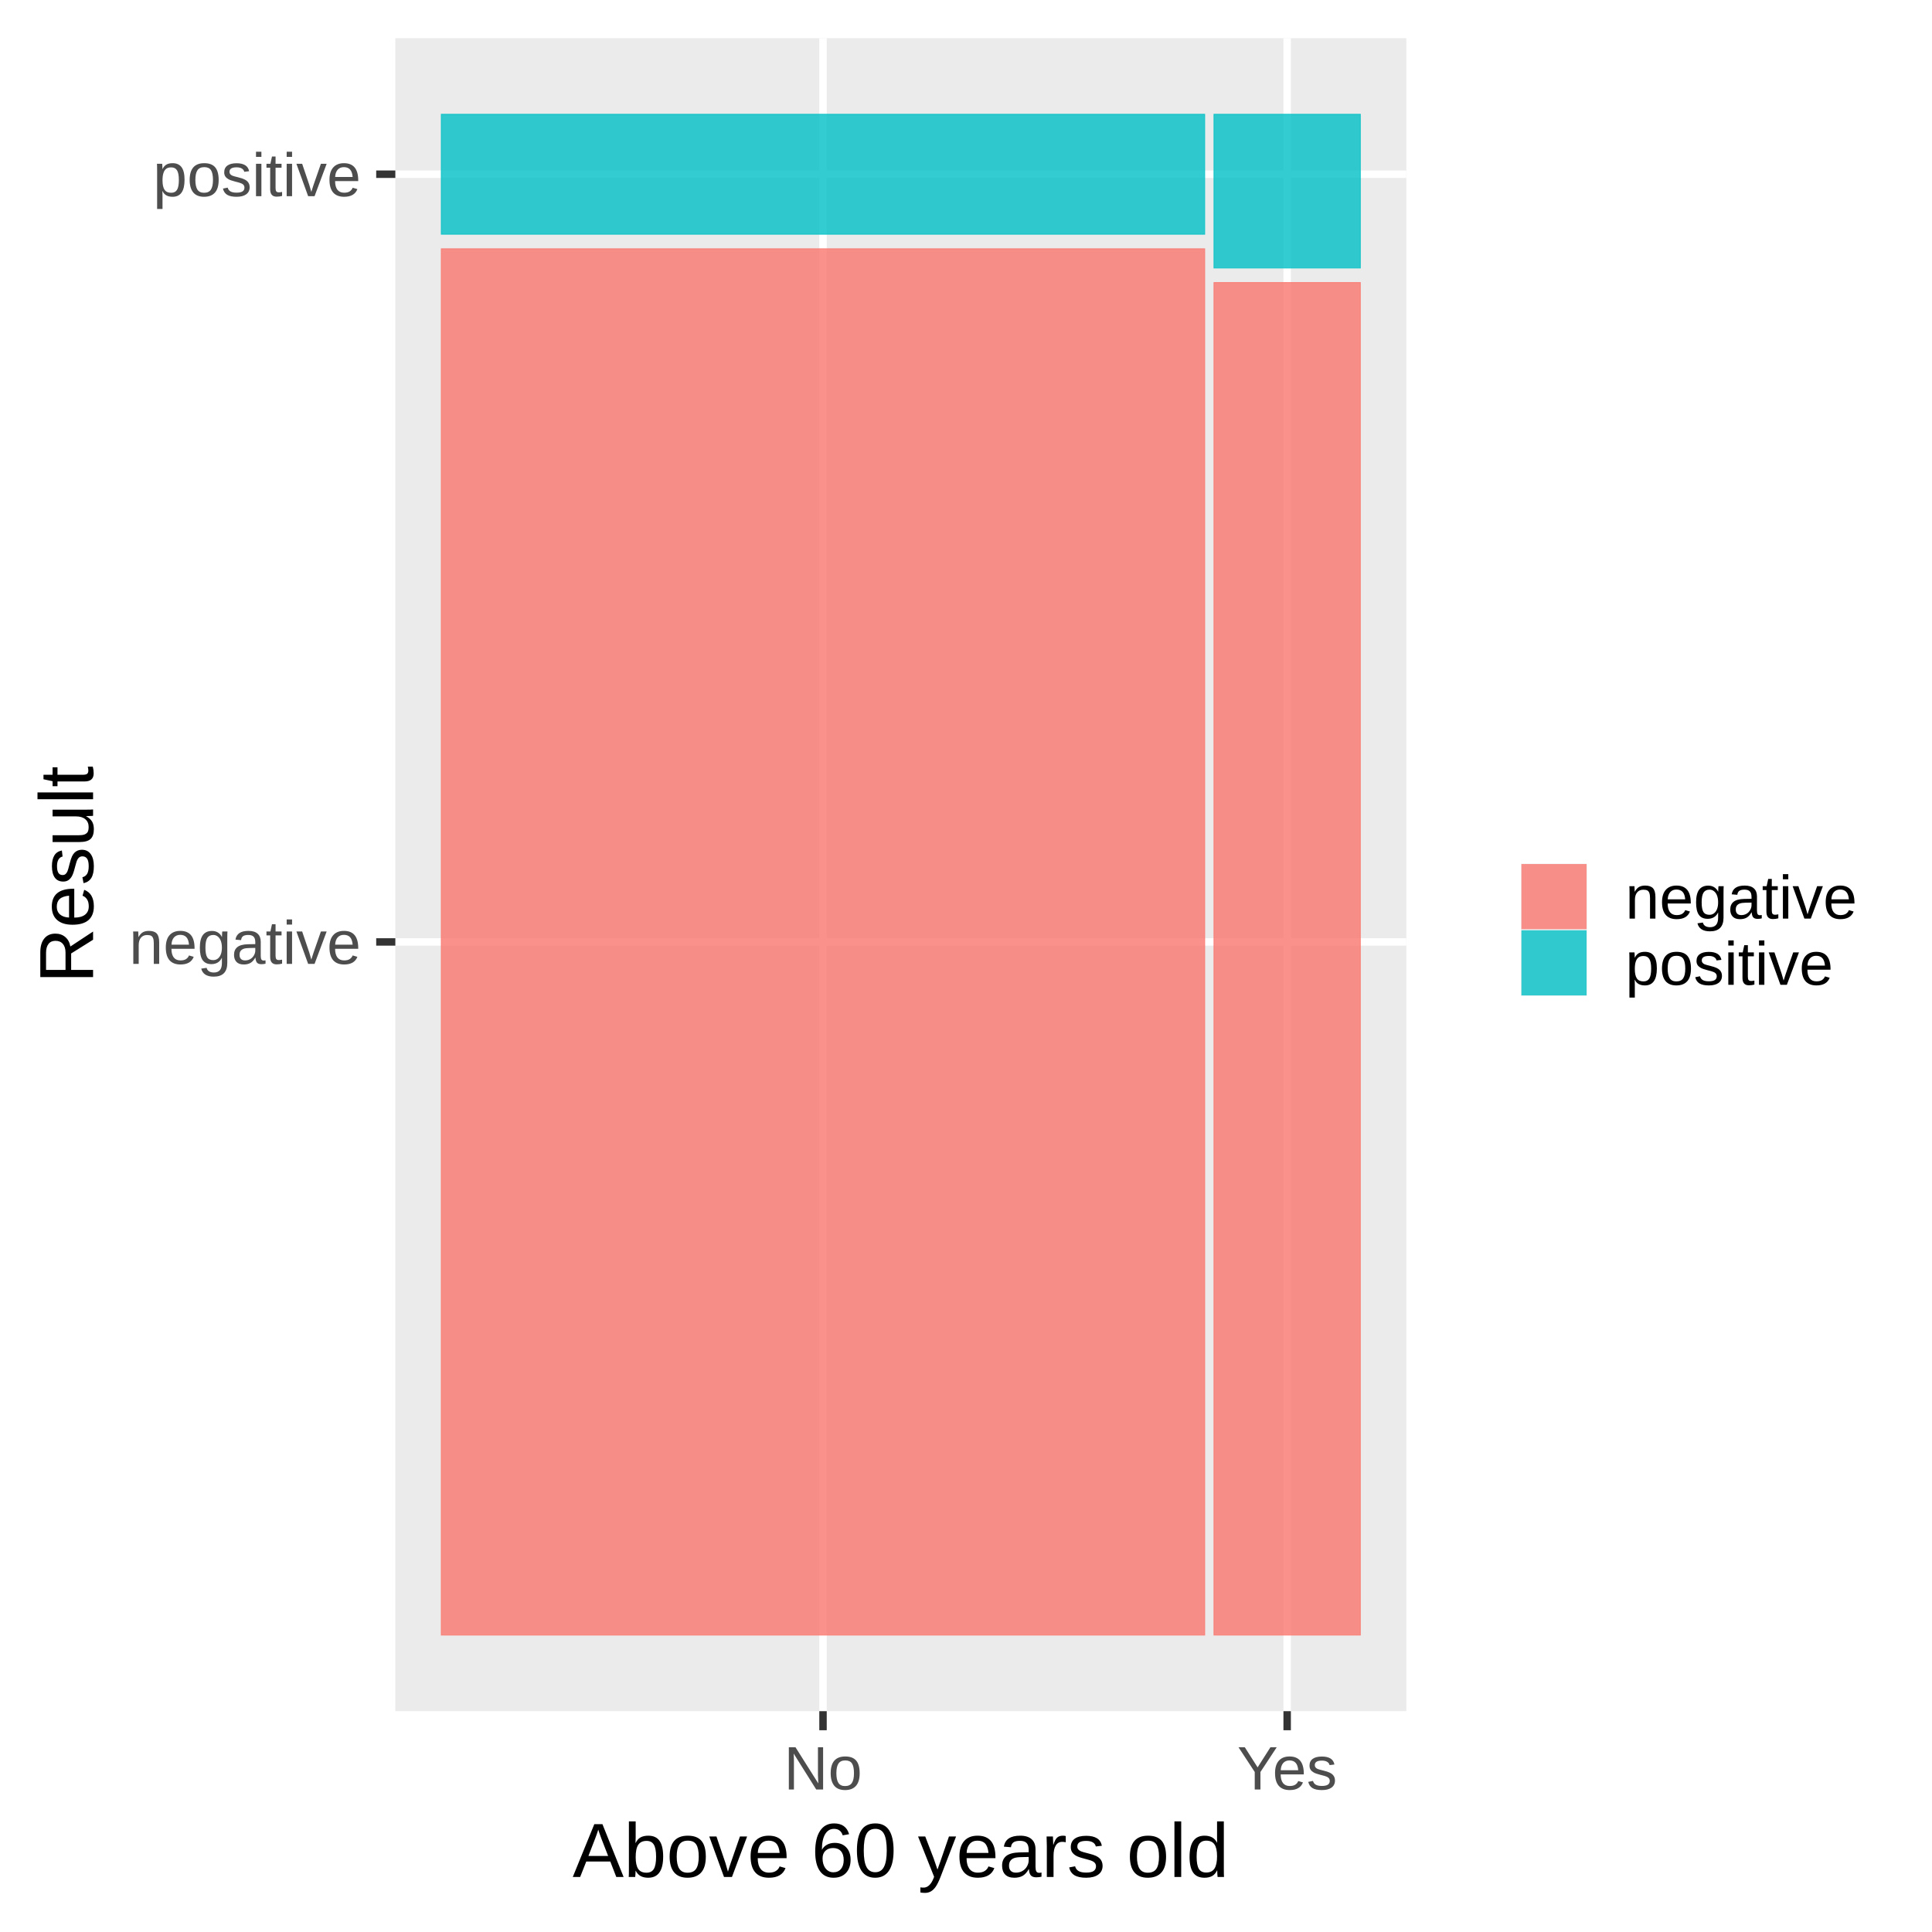
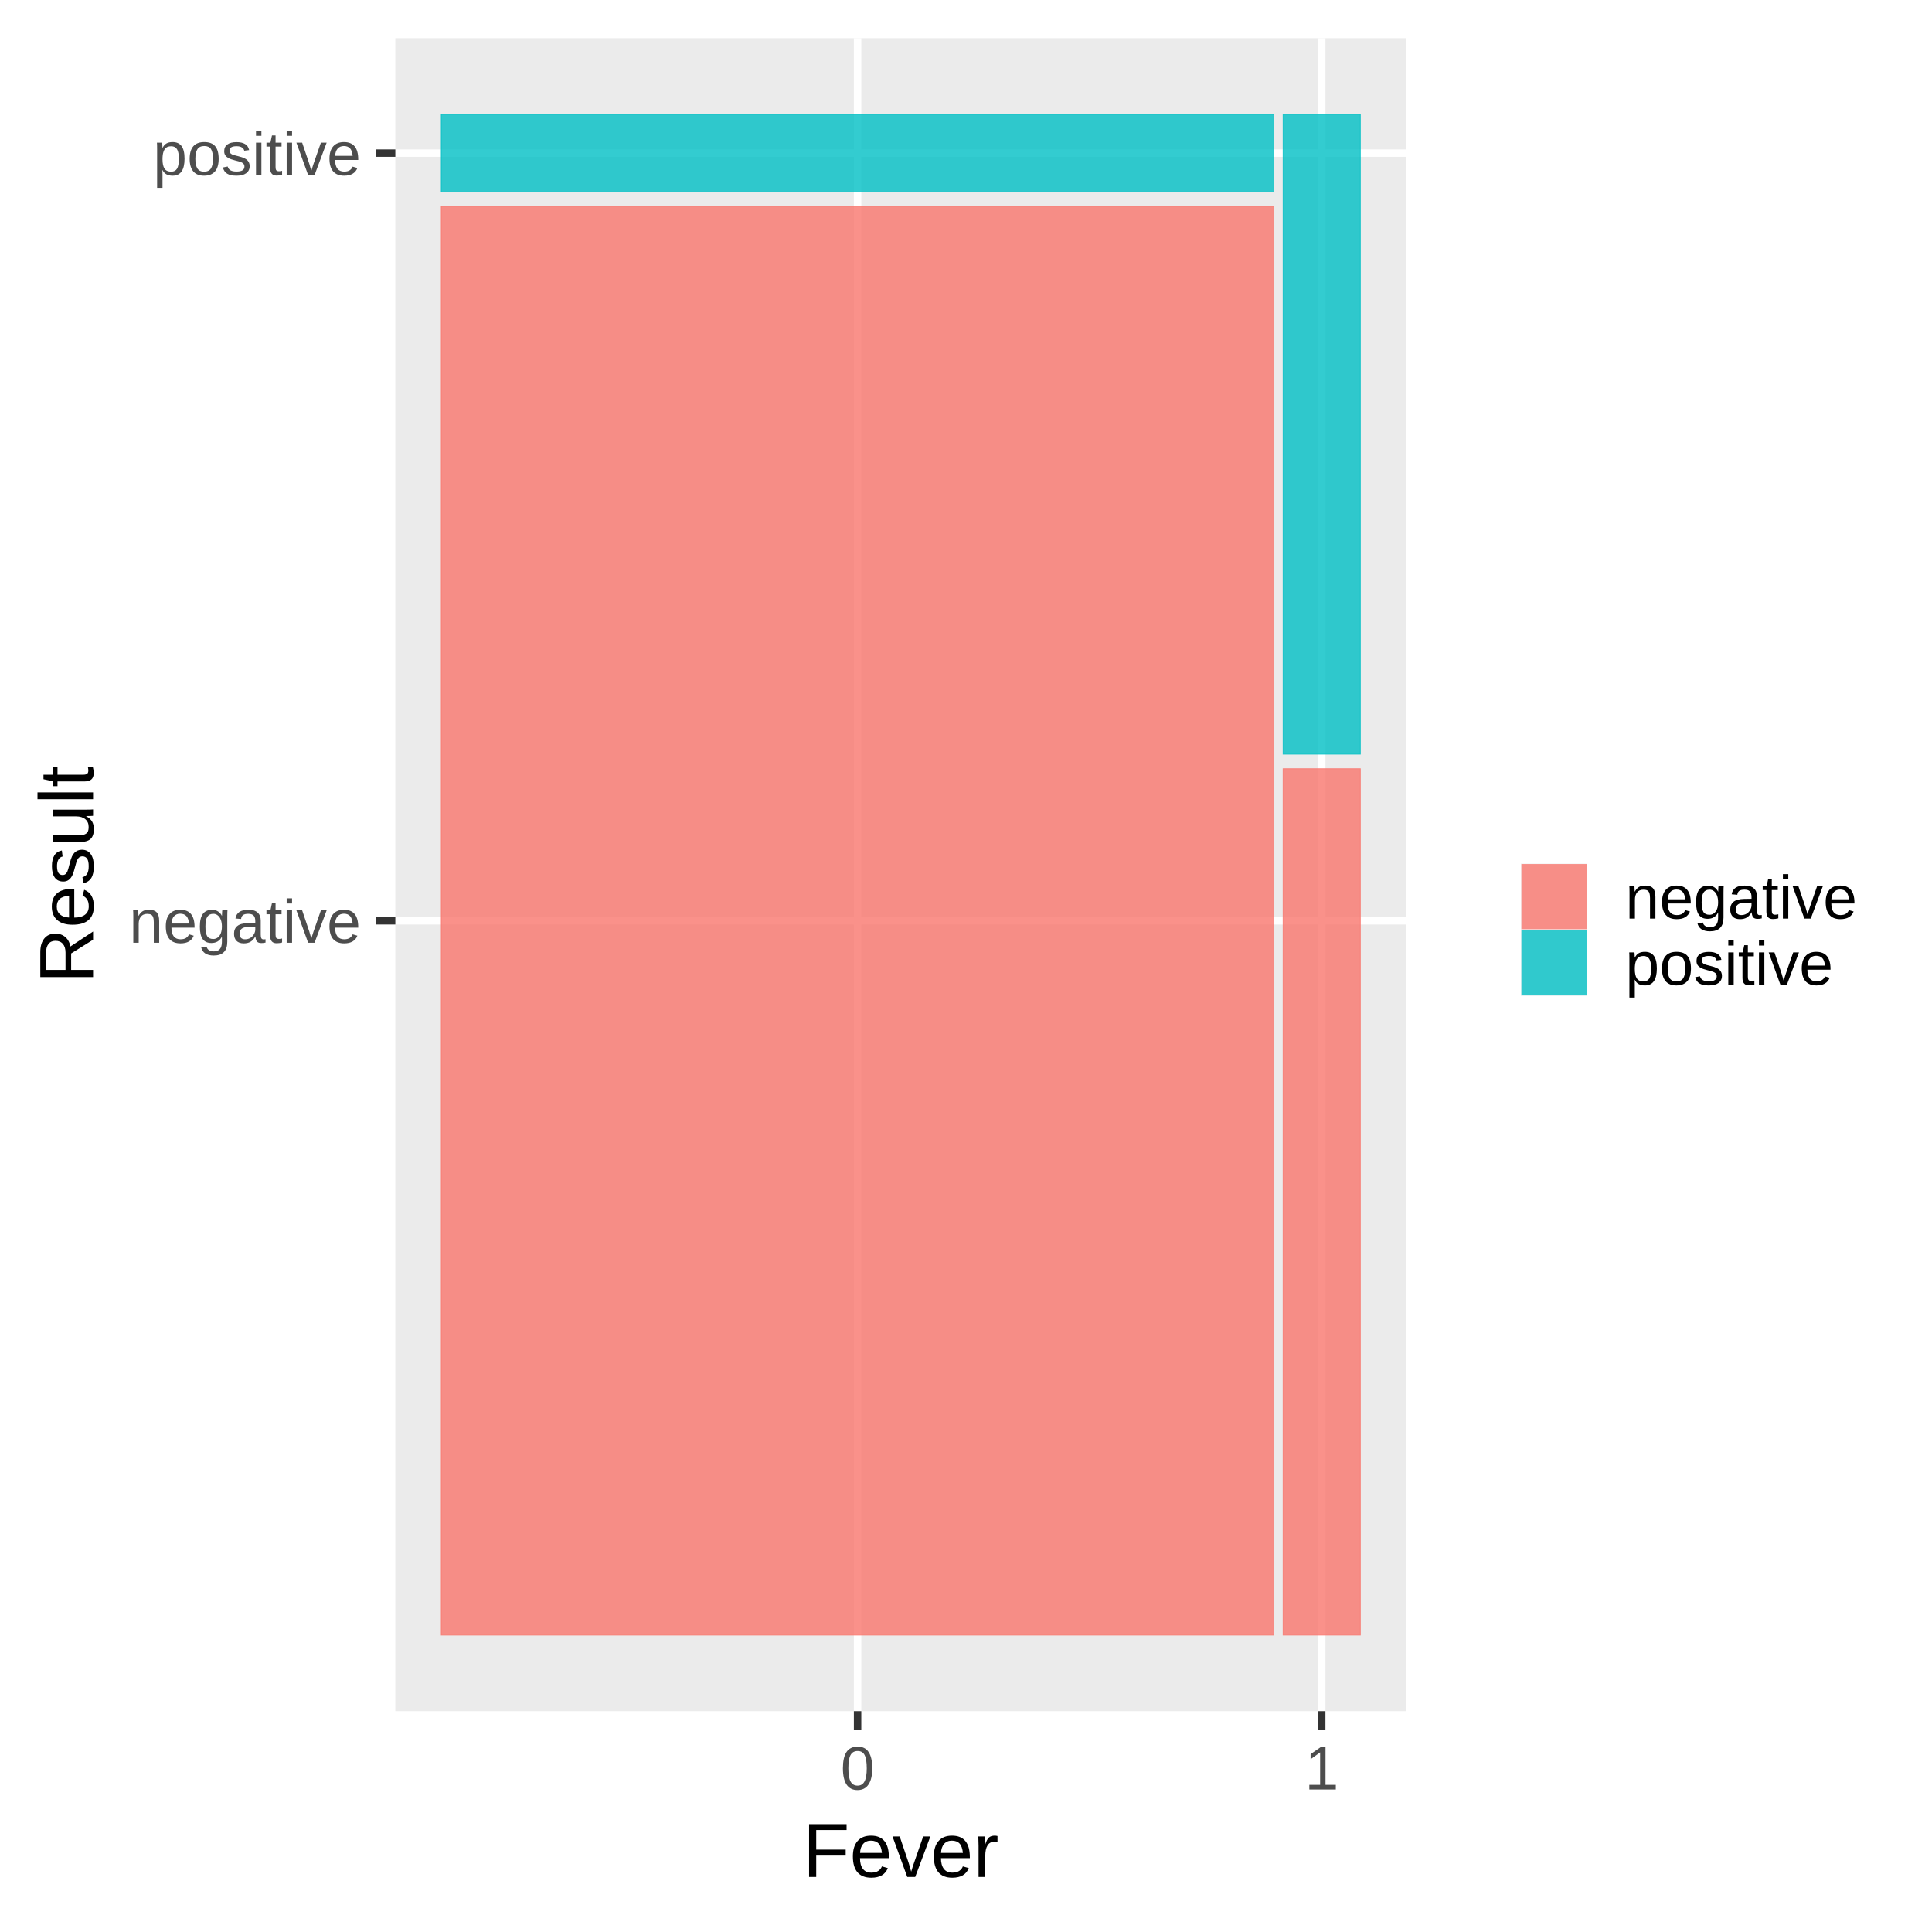
<svg xmlns="http://www.w3.org/2000/svg" class="svglite" width="504.00pt" height="504.00pt" viewBox="0 0 504.00 504.00">
  <defs>
    <style type="text/css">
    .svglite line, .svglite polyline, .svglite polygon, .svglite path, .svglite rect, .svglite circle {
      fill: none;
      stroke: #000000;
      stroke-linecap: round;
      stroke-linejoin: round;
      stroke-miterlimit: 10.00;
    }
  </style>
  </defs>
  <rect width="100%" height="100%" style="stroke: none; fill: #FFFFFF;" />
  <defs>
    <clipPath id="cpMC4wMHw1MDQuMDB8MC4wMHw1MDQuMDA=">
      <rect x="0.00" y="0.00" width="504.00" height="504.00" />
    </clipPath>
  </defs>
  <g clip-path="url(#cpMC4wMHw1MDQuMDB8MC4wMHw1MDQuMDA=)">
    <rect x="0.00" y="0.00" width="504.00" height="504.00" style="stroke-width: 1.94; stroke: #FFFFFF; fill: #FFFFFF;" />
  </g>
  <defs>
    <clipPath id="cpMTAzLjEzfDM2Ni44Nnw5Ljk2fDQ0Ni4zOQ==">
      <rect x="103.13" y="9.96" width="263.74" height="436.43" />
    </clipPath>
  </defs>
  <g clip-path="url(#cpMTAzLjEzfDM2Ni44Nnw5Ljk2fDQ0Ni4zOQ==)">
    <rect x="103.13" y="9.96" width="263.74" height="436.43" style="stroke-width: 1.94; stroke: none; fill: #EBEBEB;" />
-     <polyline points="103.13,245.72 366.86,245.72 " style="stroke-width: 1.94; stroke: #FFFFFF; stroke-linecap: butt;" />
-     <polyline points="103.13,45.45 366.86,45.45 " style="stroke-width: 1.94; stroke: #FFFFFF; stroke-linecap: butt;" />
-     <polyline points="214.70,446.39 214.70,9.96 " style="stroke-width: 1.94; stroke: #FFFFFF; stroke-linecap: butt;" />
-     <polyline points="335.78,446.39 335.78,9.96 " style="stroke-width: 1.94; stroke: #FFFFFF; stroke-linecap: butt;" />
-     <rect x="115.11" y="64.89" width="199.17" height="361.66" style="stroke-width: 0.21; stroke: #F8766D; stroke-opacity: 0.80; stroke-linecap: square; stroke-linejoin: miter; fill: #F8766D; fill-opacity: 0.80;" />
-     <rect x="115.11" y="29.80" width="199.17" height="31.31" style="stroke-width: 0.21; stroke: #00BFC4; stroke-opacity: 0.80; stroke-linecap: square; stroke-linejoin: miter; fill: #00BFC4; fill-opacity: 0.80;" />
-     <rect x="316.68" y="73.70" width="38.20" height="352.85" style="stroke-width: 0.21; stroke: #F8766D; stroke-opacity: 0.80; stroke-linecap: square; stroke-linejoin: miter; fill: #F8766D; fill-opacity: 0.80;" />
-     <rect x="316.68" y="29.80" width="38.20" height="40.12" style="stroke-width: 0.21; stroke: #00BFC4; stroke-opacity: 0.80; stroke-linecap: square; stroke-linejoin: miter; fill: #00BFC4; fill-opacity: 0.80;" />
+     <polyline points="103.13,240.21 366.86,240.21 " style="stroke-width: 1.94; stroke: #FFFFFF; stroke-linecap: butt;" />
+     <polyline points="103.13,39.94 366.86,39.94 " style="stroke-width: 1.94; stroke: #FFFFFF; stroke-linecap: butt;" />
+     <polyline points="223.72,446.39 223.72,9.96 " style="stroke-width: 1.94; stroke: #FFFFFF; stroke-linecap: butt;" />
+     <polyline points="344.80,446.39 344.80,9.96 " style="stroke-width: 1.94; stroke: #FFFFFF; stroke-linecap: butt;" />
+     <rect x="115.11" y="53.86" width="217.22" height="372.70" style="stroke-width: 0.21; stroke: #F8766D; stroke-opacity: 0.80; stroke-linecap: square; stroke-linejoin: miter; fill: #F8766D; fill-opacity: 0.80;" />
+     <rect x="115.11" y="29.80" width="217.22" height="20.28" style="stroke-width: 0.21; stroke: #00BFC4; stroke-opacity: 0.80; stroke-linecap: square; stroke-linejoin: miter; fill: #00BFC4; fill-opacity: 0.80;" />
+     <rect x="334.73" y="200.54" width="20.15" height="226.02" style="stroke-width: 0.21; stroke: #F8766D; stroke-opacity: 0.80; stroke-linecap: square; stroke-linejoin: miter; fill: #F8766D; fill-opacity: 0.80;" />
+     <rect x="334.73" y="29.80" width="20.15" height="166.95" style="stroke-width: 0.21; stroke: #00BFC4; stroke-opacity: 0.80; stroke-linecap: square; stroke-linejoin: miter; fill: #00BFC4; fill-opacity: 0.80;" />
  </g>
  <g clip-path="url(#cpMC4wMHw1MDQuMDB8MC4wMHw1MDQuMDA=)">
-     <text x="94.16" y="251.45" text-anchor="end" style="font-size: 16.00px; fill: #4D4D4D; font-family: Arial;" textLength="60.49px" lengthAdjust="spacingAndGlyphs">negative</text>
-     <text x="94.16" y="51.18" text-anchor="end" style="font-size: 16.00px; fill: #4D4D4D; font-family: Arial;" textLength="54.25px" lengthAdjust="spacingAndGlyphs">positive</text>
-     <polyline points="98.14,245.72 103.13,245.72 " style="stroke-width: 1.94; stroke: #333333; stroke-linecap: butt;" />
-     <polyline points="98.14,45.45 103.13,45.45 " style="stroke-width: 1.94; stroke: #333333; stroke-linecap: butt;" />
-     <polyline points="214.70,451.37 214.70,446.39 " style="stroke-width: 1.94; stroke: #333333; stroke-linecap: butt;" />
-     <polyline points="335.78,451.37 335.78,446.39 " style="stroke-width: 1.94; stroke: #333333; stroke-linecap: butt;" />
-     <text x="214.70" y="466.82" text-anchor="middle" style="font-size: 16.00px; fill: #4D4D4D; font-family: Arial;" textLength="20.46px" lengthAdjust="spacingAndGlyphs">No</text>
-     <text x="335.78" y="466.82" text-anchor="middle" style="font-size: 16.00px; fill: #4D4D4D; font-family: Arial;" textLength="26.10px" lengthAdjust="spacingAndGlyphs">Yes</text>
-     <text x="234.99" y="489.64" text-anchor="middle" style="font-size: 20.00px; font-family: Arial;" textLength="171.24px" lengthAdjust="spacingAndGlyphs">Above 60 years old</text>
+     <text x="94.16" y="245.94" text-anchor="end" style="font-size: 16.00px; fill: #4D4D4D; font-family: Arial;" textLength="60.49px" lengthAdjust="spacingAndGlyphs">negative</text>
+     <text x="94.16" y="45.67" text-anchor="end" style="font-size: 16.00px; fill: #4D4D4D; font-family: Arial;" textLength="54.25px" lengthAdjust="spacingAndGlyphs">positive</text>
+     <polyline points="98.14,240.21 103.13,240.21 " style="stroke-width: 1.94; stroke: #333333; stroke-linecap: butt;" />
+     <polyline points="98.14,39.94 103.13,39.94 " style="stroke-width: 1.94; stroke: #333333; stroke-linecap: butt;" />
+     <polyline points="223.72,451.37 223.72,446.39 " style="stroke-width: 1.94; stroke: #333333; stroke-linecap: butt;" />
+     <polyline points="344.80,451.37 344.80,446.39 " style="stroke-width: 1.94; stroke: #333333; stroke-linecap: butt;" />
+     <text x="223.72" y="466.82" text-anchor="middle" style="font-size: 16.00px; fill: #4D4D4D; font-family: Arial;" textLength="8.90px" lengthAdjust="spacingAndGlyphs">0</text>
+     <text x="344.80" y="466.82" text-anchor="middle" style="font-size: 16.00px; fill: #4D4D4D; font-family: Arial;" textLength="8.90px" lengthAdjust="spacingAndGlyphs">1</text>
+     <text x="234.99" y="489.64" text-anchor="middle" style="font-size: 20.00px; font-family: Arial;" textLength="51.13px" lengthAdjust="spacingAndGlyphs">Fever</text>
    <text transform="translate(24.28,228.18) rotate(-90)" text-anchor="middle" style="font-size: 20.00px; font-family: Arial;" textLength="56.69px" lengthAdjust="spacingAndGlyphs">Result</text>
    <rect x="386.79" y="186.57" width="107.25" height="83.21" style="stroke-width: 1.94; stroke: none; fill: #FFFFFF;" />
    <rect x="396.75" y="225.26" width="17.28" height="17.28" style="stroke-width: 1.94; stroke: none; fill: #F2F2F2;" />
    <rect x="396.89" y="225.40" width="17.00" height="17.00" style="stroke-width: 0.21; stroke: none; stroke-linecap: square; stroke-linejoin: miter; fill: #F8766D; fill-opacity: 0.80;" />
    <rect x="396.75" y="242.54" width="17.28" height="17.28" style="stroke-width: 1.94; stroke: none; fill: #F2F2F2;" />
    <rect x="396.89" y="242.68" width="17.00" height="17.00" style="stroke-width: 0.21; stroke: none; stroke-linecap: square; stroke-linejoin: miter; fill: #00BFC4; fill-opacity: 0.80;" />
    <text x="423.99" y="239.63" style="font-size: 16.00px; font-family: Arial;" textLength="60.49px" lengthAdjust="spacingAndGlyphs">negative</text>
    <text x="423.99" y="256.91" style="font-size: 16.00px; font-family: Arial;" textLength="54.25px" lengthAdjust="spacingAndGlyphs">positive</text>
  </g>
</svg>
